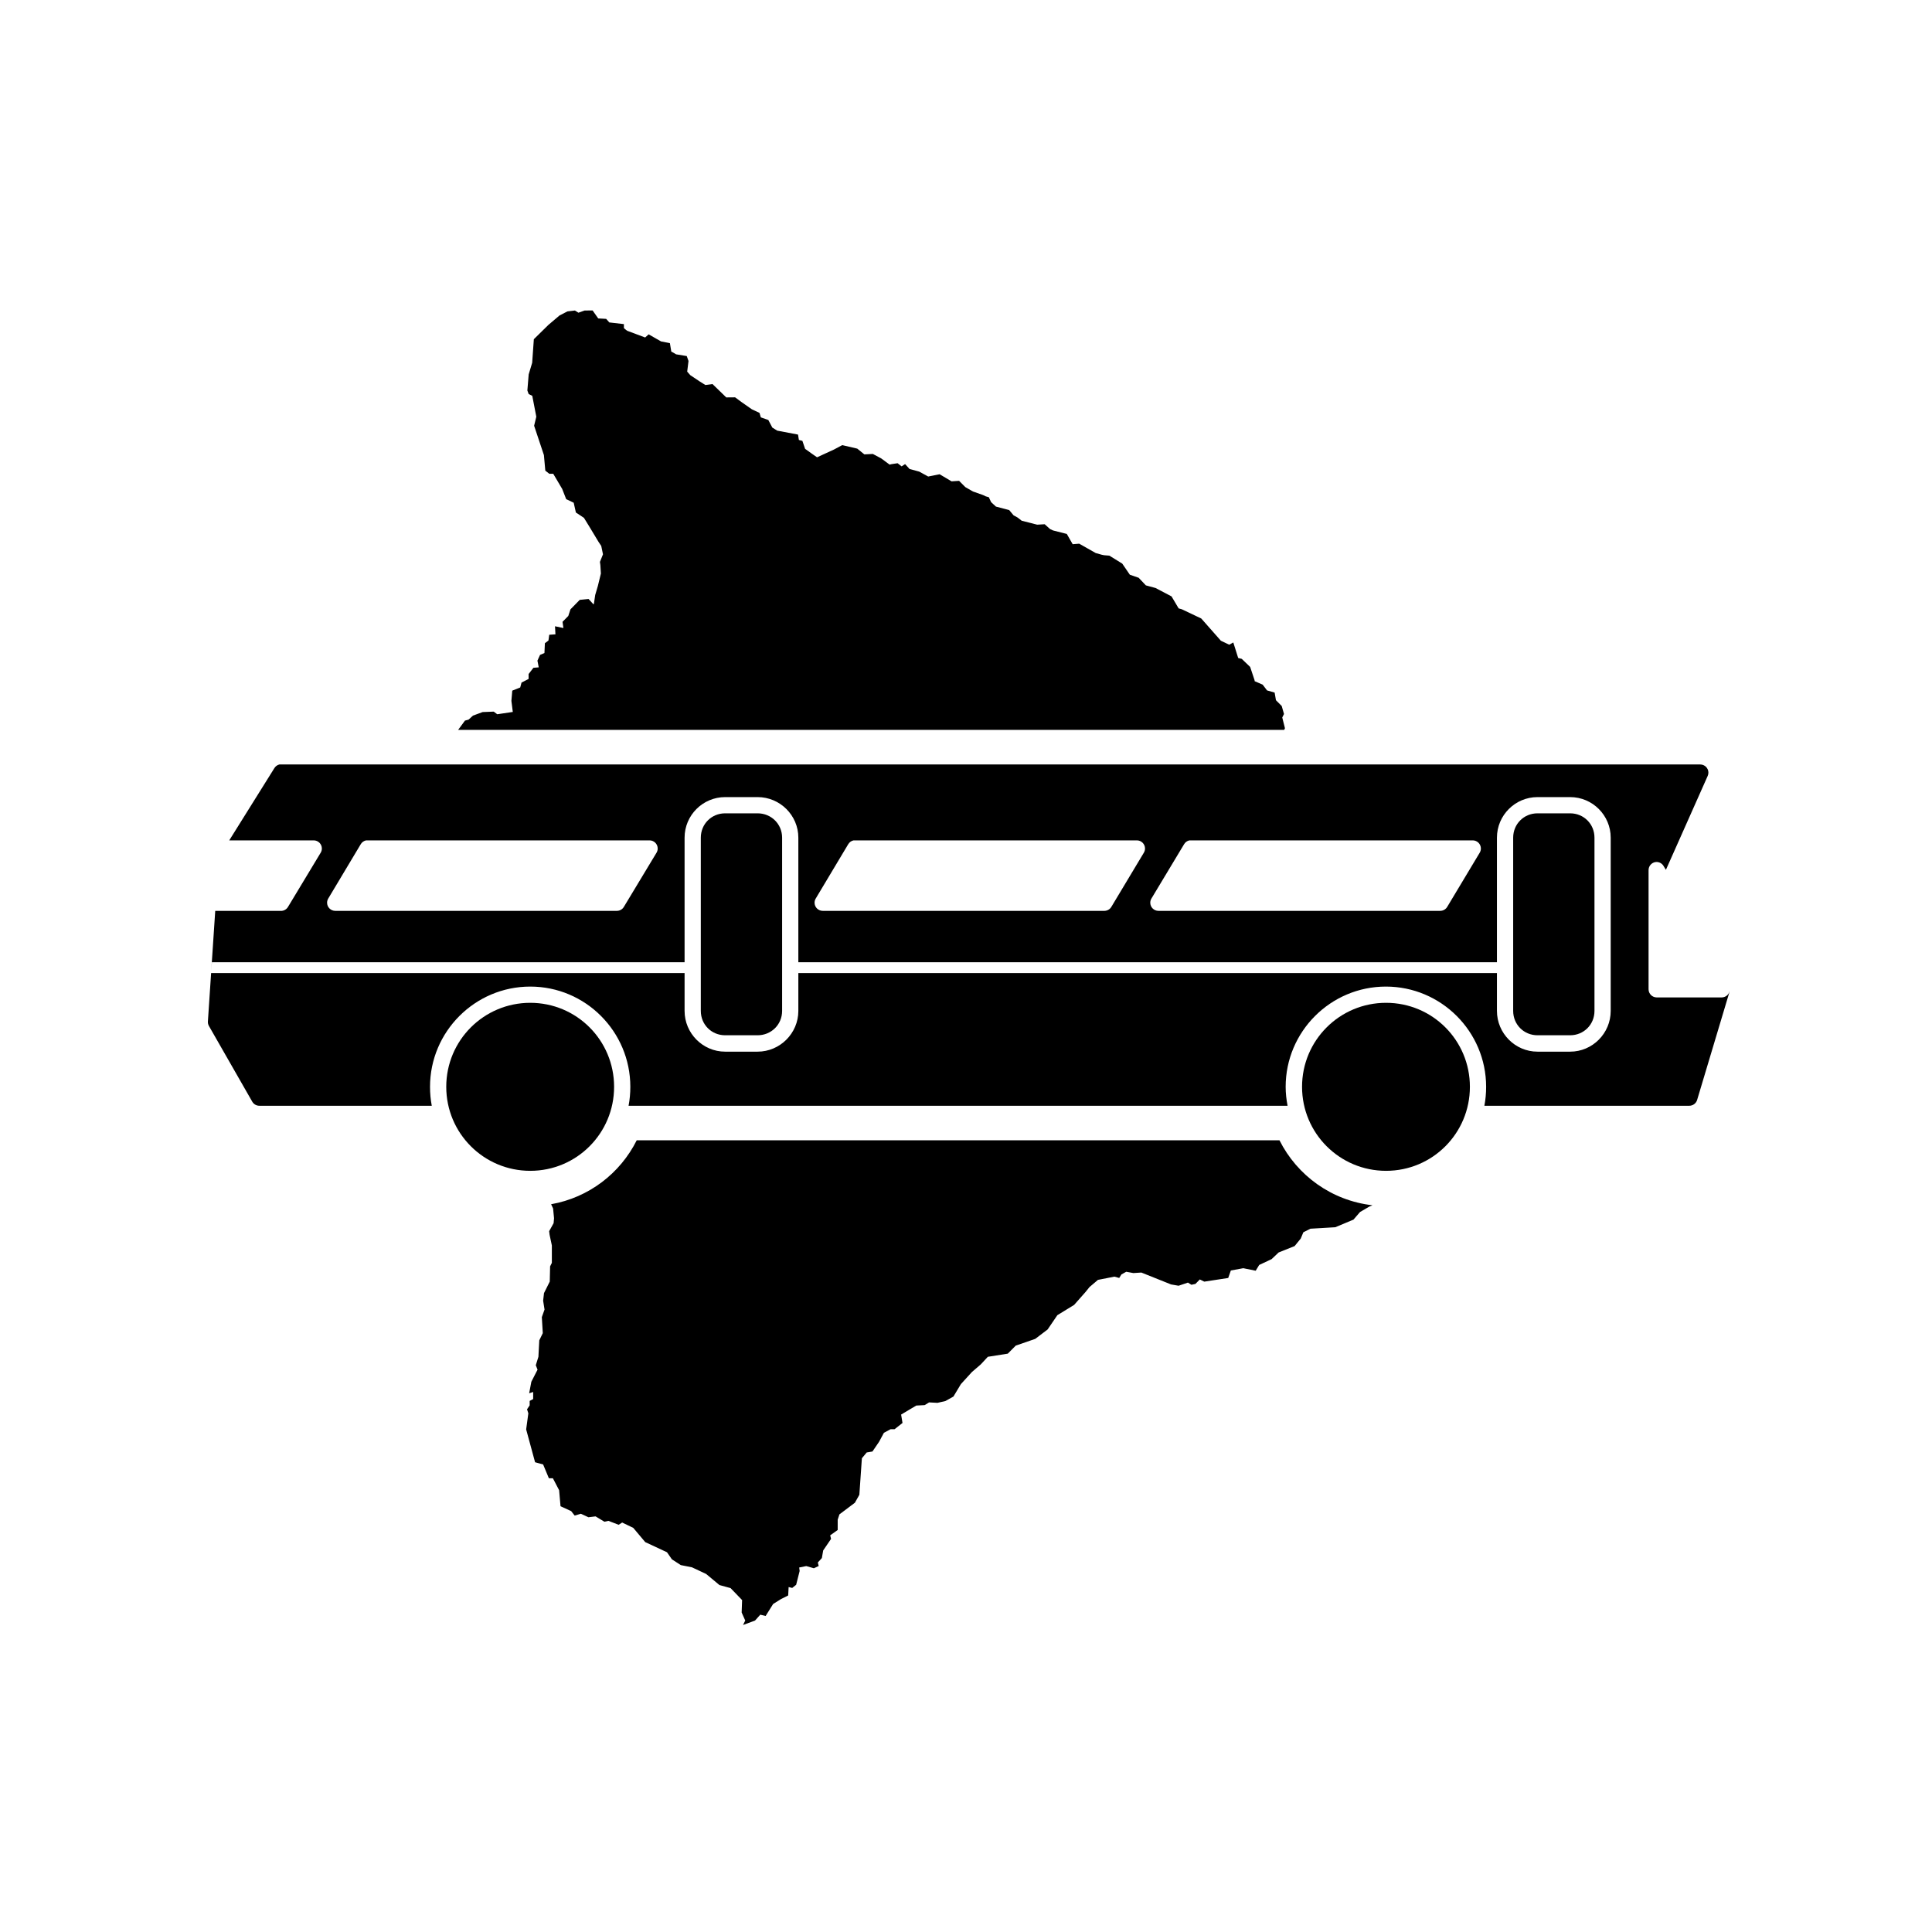
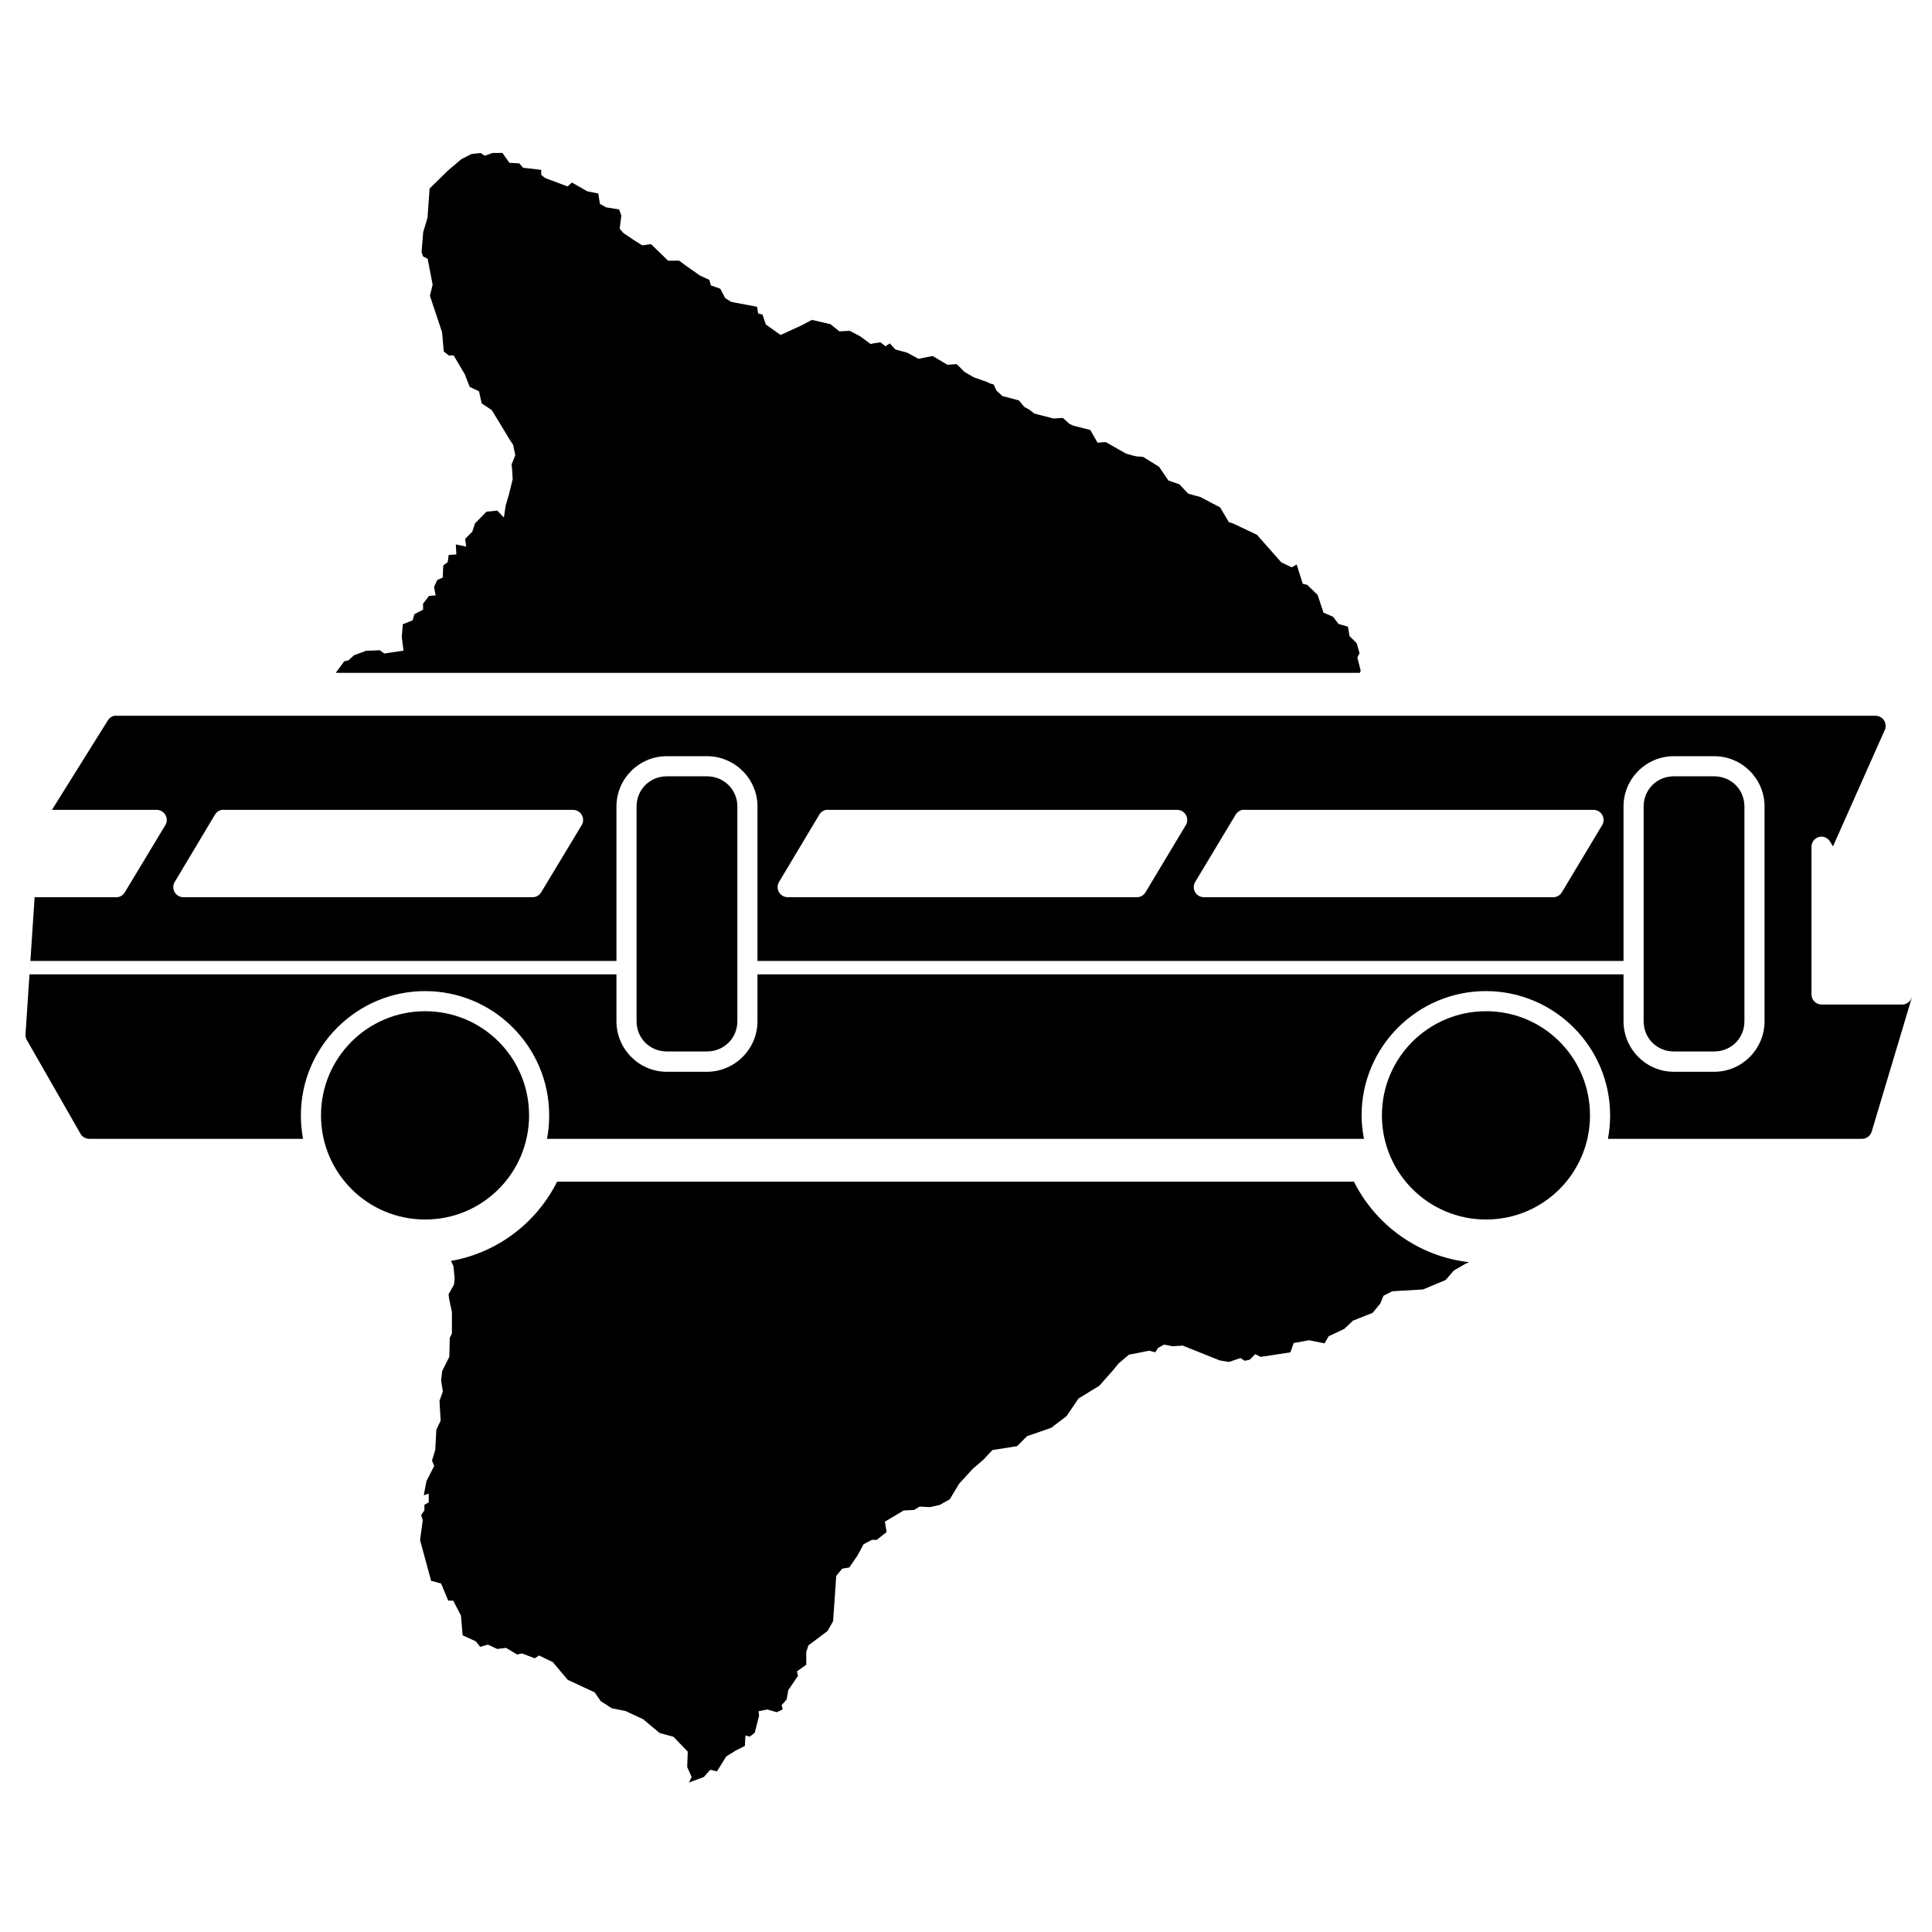
<svg xmlns="http://www.w3.org/2000/svg" width="100%" height="100%" viewBox="0 0 1024 1024" version="1.1" xml:space="preserve" style="fill-rule:evenodd;clip-rule:evenodd;stroke-linejoin:round;stroke-miterlimit:2;">
-   <path d="M678.154,604.39c9.351,18.632 27.646,31.975 49.283,34.428l-1.691,0.71l-4.905,2.867l-3.471,4.027l-9.645,4.037l-13.164,0.78l-3.755,1.892l-1.394,3.345l-3.247,3.978l-8.474,3.384l-3.706,3.52l-6.592,3.101l-1.853,3.053l-6.572,-1.336l-6.592,1.199l-1.395,3.979l-12.687,1.94l-2.369,-1.16l-2.321,2.37l-2.126,0.458l-1.853,-1.161l-4.954,1.668l-3.978,-0.692l-15.749,-6.3l-4.232,0.273l-3.793,-0.692l-2.546,1.433l-1.16,1.853l-2.594,-0.692l-8.669,1.706l-4.486,3.803l-2.086,2.594l-6.066,6.865l-8.903,5.461l-5.139,7.558l-6.573,4.992l-10.336,3.579l-4.213,4.252l-10.571,1.667l-3.754,4.037l-4.681,4.028l-5.831,6.397l-3.979,6.611l-4.232,2.37l-4.213,0.965l-4.446,-0.234l-2.36,1.434l-4.447,0.234l-8.025,4.778l0.741,4.447l-4.213,3.325l-2.126,0l-3.52,1.892l-2.545,4.729l-3.53,5.188l-3.052,0.507l-2.546,3.072l-1.345,19.357l-2.36,4.212l-8.191,6.163l-0.927,2.819l0,5.47l-3.978,2.828l0.458,1.892l-4.174,6.124l-0.692,4.027l-2.145,2.36l0.458,1.853l-2.545,1.199l-4.028,-1.16l-3.754,0.751l0.234,1.853l-1.853,7.313l-2.087,1.668l-1.901,-0.468l-0.234,4.456l-3.764,1.892l-4.213,2.633l-3.979,6.358l-2.827,-0.693l-2.78,3.101l-6.358,2.36l1.161,-2.36l-1.902,-4.261l0.234,-6.592l-6.114,-6.339l-5.89,-1.618l-7.079,-5.89l-7.519,-3.52l-5.88,-1.161l-4.72,-3.052l-2.603,-3.754l-11.527,-5.374l-6.358,-7.557l-5.88,-2.828l-1.853,1.199l-5.431,-2.086l-2.126,0.458l-4.681,-2.828l-3.793,0.458l-3.998,-1.852l-3.287,0.965l-1.852,-2.36l-5.647,-2.594l-0.741,-8.484l-3.305,-6.338l-2.126,0l-3.052,-7.324l-4.262,-1.16l-4.729,-17.416l1.16,-8.523l-0.692,-2.126l1.394,-2.087l0,-2.36l1.853,-0.984l0,-3.755l-2.126,0.693l1.161,-6.115l3.286,-6.397l-0.927,-2.36l1.395,-4.485l0.097,-1.999l0.361,-6.719l1.853,-3.793l-0.507,-8.484l1.433,-4.028l-0.741,-4.69l0.459,-4.027l3.052,-6.115l0.185,-8.064l0.926,-1.853l0,-9.225l-1.199,-5.646l-0.234,-1.911l2.36,-4.252l0.234,-2.594l-0.507,-5.198l-1.051,-2.245c19.947,-3.505 36.606,-16.351 45.372,-33.877l340.684,0Zm-435.351,-217.546l0.164,-0.183l3.472,-4.73l1.911,-0.507l2.321,-2.126l5.139,-1.891l5.88,-0.234l1.853,1.394l8.25,-1.219l-0.741,-5.88l0.458,-5.412l4.213,-1.677l0.692,-2.594l3.755,-1.941l0,-2.594l2.545,-3.306l2.828,-0.234l-0.693,-3.559l1.395,-3.052l2.321,-0.975l0.234,-5.198l1.891,-1.433l0.42,-3.053l3.286,-0.234l-0.234,-4.271l4.456,0.927l-0.468,-3.287l3.053,-3.101l1.16,-3.52l4.905,-5.012l4.681,-0.468l2.594,2.828l0.234,-0.234l0.692,-4.72l1.395,-4.73l1.618,-6.621l-0.273,-4.505l-0.234,-1.668l1.619,-4.027l-0.926,-4.447l-1.434,-2.145l-4.681,-7.772l-3.052,-4.964l-4.271,-2.828l-1.16,-5.187l-3.979,-1.892l-2.126,-5.432l-4.729,-8.006l-2.087,0l-2.126,-1.677l-0.741,-8.24l-5.188,-15.563l1.16,-4.779l-2.145,-11.077l-1.901,-0.927l-0.693,-1.892l0.693,-8.522l1.852,-6.154l0.888,-12.511l7.733,-7.596l5.851,-4.964l4.212,-2.174l3.979,-0.469l1.853,1.161l3.286,-1.161l4.213,-0.039l0.156,0.205l2.837,4.028l4.213,0.234l1.668,1.891l7.732,0.888l0,2.126l1.161,0.985l0.692,0.458l9.41,3.52l1.853,-1.667l6.573,3.754l4.69,0.926l0.741,4.486l0.927,0.458l1.619,0.966l5.646,0.926l0.926,2.604l-0.692,5.646l1.667,1.892l4.925,3.286l3.052,1.911l3.754,-0.516l7.314,7.089l4.681,-0.039l3.52,2.594l5.373,3.754l4.037,1.892l0.693,2.37l3.978,1.394l2.126,4.027l2.594,1.619l11.029,2.087l0.458,2.867l1.853,0.458l1.433,4.232l3.287,2.36l3.052,2.126l8.903,-4.086l4.447,-2.36l7.967,1.853l3.764,3.052l4.486,-0.234l4.446,2.37l4.447,3.286l0.926,-0.234l3.306,-0.507l2.126,1.668l1.853,-1.2l2.36,2.594l5.139,1.395l4.729,2.594l6.066,-1.2l6.338,3.754l3.979,-0.273l3.306,3.326l4.027,2.32l5.373,1.892l1.433,0.693l1.619,0.458l1.219,2.604l2.545,2.36l7.041,1.852l2.36,2.828l0.926,0.459l1.2,0.692l2.145,1.667l8.191,2.087l3.979,-0.234l2.594,2.321l0.234,0.234l1.619,0.741l7.284,1.853l3.101,5.432l3.471,-0.273l8.718,4.953l3.287,0.927l1.16,0.234l2.828,0.234l6.816,4.212l4.028,5.89l4.68,1.619l3.804,4.028l5.139,1.394l8.474,4.447l3.764,6.358l1.667,0.458l10.327,4.905l10.385,11.77l4.447,2.126l2.146,-1.199l2.593,8.24l1.892,0.458l4.447,4.271l2.36,7.08l0,0.458l4.271,1.853l2.321,3.052l4.027,1.16l0.693,4.038l3.052,3.052l1.219,4.251l-0.927,1.853l1.434,5.705l-0.398,0.856l-437.854,0Z" style="fill-rule:nonzero;" />
-   <path d="M734.639,531.51c-24.622,0 -44.525,19.903 -44.525,44.525c0,24.623 19.903,44.526 44.525,44.526c24.623,0 44.438,-19.903 44.438,-44.526c0,-24.622 -19.815,-44.525 -44.438,-44.525Z" style="fill-rule:nonzero;" />
-   <path d="M281.047,531.51c-24.622,0 -44.525,19.903 -44.525,44.525c0,24.623 19.903,44.526 44.525,44.526c24.623,0 44.438,-19.903 44.438,-44.526c0,-24.622 -19.815,-44.525 -44.438,-44.525Z" style="fill-rule:nonzero;" />
-   <path d="M111.892,515.742l250.951,0l0,20.068c0,11.858 9.654,21.59 21.502,21.59l17.202,0c11.858,0 21.59,-9.732 21.59,-21.59l0,-20.068l370.275,0l0,20.068c0,11.858 9.654,21.59 21.502,21.59l17.289,0c11.858,0 21.503,-9.732 21.503,-21.59l0,-91.83c0,-11.858 -9.654,-21.502 -21.503,-21.502l-17.289,0c-11.858,0 -21.502,9.654 -21.502,21.502l0,66.028l-370.275,0l0,-66.028c0,-11.858 -9.732,-21.502 -21.59,-21.502l-17.202,0c-11.858,0 -21.502,9.654 -21.502,21.502l0,66.028l-250.536,0l-0.37,5.059l2.145,-32.295l35.329,0c0.438,-0.049 0.865,-0.164 1.268,-0.342c0.86,-0.379 1.573,-1.03 2.028,-1.852l17.29,-28.67c0.389,-0.662 0.595,-1.417 0.595,-2.185c0,-2.364 -1.946,-4.31 -4.31,-4.31c-0.026,0 -0.053,0 -0.079,0.001l-44.701,0l23.862,-38.197c0.587,-1.015 1.563,-1.748 2.702,-2.028l0.009,0c0.308,-0.034 0.619,-0.034 0.927,0l752.096,0c0.027,-0.001 0.055,-0.001 0.082,-0.001c2.365,0 4.31,1.946 4.31,4.31c0,0.645 -0.144,1.282 -0.423,1.863l-22.097,49.665l-1.102,-1.775c-0.801,-1.601 -2.519,-2.545 -4.3,-2.36c-2.163,0.261 -3.805,2.123 -3.794,4.301l0,63.16c0.006,2.357 1.944,4.295 4.301,4.301l34.491,0c1.938,-0.015 3.639,-1.335 4.134,-3.209c0.002,0.056 0.002,0.111 0,0.166l-17.201,57.427c-0.56,1.805 -2.245,3.041 -4.135,3.033l-108.612,0c0.624,-3.248 0.926,-6.612 0.926,-10.035c0,-29.283 -23.842,-53.126 -53.126,-53.126c-29.284,0 -53.127,23.843 -53.127,53.126c0,3.423 0.39,6.787 1.015,10.035l-349.281,0c0.624,-3.248 0.927,-6.612 0.927,-10.035c0,-29.283 -23.755,-53.126 -53.039,-53.126c-29.284,0 -53.126,23.843 -53.126,53.126c0,3.423 0.302,6.787 0.926,10.035l-91.411,0c-1.518,0 -2.929,-0.802 -3.705,-2.107l-23.023,-40.225c-0.423,-0.77 -0.6,-1.652 -0.508,-2.525l1.692,-25.471Zm272.453,-84.663l17.202,0c7.235,0 12.989,5.675 12.989,12.901l0,91.83c0,7.236 -5.754,12.902 -12.989,12.902l-17.202,0c-7.236,0 -12.901,-5.676 -12.901,-12.902l0,-91.83c0,-7.235 5.675,-12.901 12.901,-12.901Zm430.569,0l17.289,0c7.236,0 12.902,5.675 12.902,12.901l0,91.83c0,7.236 -5.676,12.902 -12.902,12.902l-17.289,0c-7.236,0 -12.901,-5.676 -12.901,-12.902l0,-91.83c0,-7.235 5.675,-12.901 12.901,-12.901Zm101.921,93.273c-0.001,-0.202 -0.017,-0.404 -0.047,-0.604c0.03,0.2 0.046,0.402 0.047,0.604c0.001,0.222 -0.014,0.444 -0.047,0.663c0.031,-0.21 0.047,-0.422 0.047,-0.633l0,-0.03Zm-286.42,-78.938c-1.214,0.256 -2.259,1.024 -2.867,2.106l-17.289,28.757c-0.39,0.663 -0.595,1.417 -0.595,2.185c0,2.365 1.946,4.311 4.31,4.311c0.026,0 0.052,-0.001 0.078,-0.001l149.257,0c1.567,0.014 3.024,-0.829 3.793,-2.194l17.202,-28.67c0.389,-0.662 0.595,-1.417 0.595,-2.185c0,-2.364 -1.946,-4.31 -4.31,-4.31c-0.026,0 -0.052,0 -0.078,0.001l-149.257,0c-0.279,-0.028 -0.56,-0.028 -0.839,0Zm-436.39,0c-1.214,0.256 -2.26,1.024 -2.867,2.106l-17.202,28.757c-0.389,0.662 -0.595,1.417 -0.595,2.185c0,2.36 1.94,4.304 4.301,4.31l149.344,0c1.536,-0.018 2.952,-0.856 3.706,-2.194l17.289,-28.67c0.39,-0.662 0.595,-1.417 0.595,-2.185c0,-2.364 -1.946,-4.31 -4.31,-4.31c-0.026,0 -0.052,0 -0.078,0.001l-149.257,0c-0.308,-0.034 -0.619,-0.034 -0.926,0Zm258.376,0c-1.214,0.256 -2.259,1.024 -2.867,2.106l-17.202,28.757c-0.389,0.662 -0.594,1.417 -0.594,2.185c0,2.36 1.939,4.304 4.3,4.31l149.345,0c1.536,-0.018 2.951,-0.856 3.705,-2.194l17.202,-28.67c0.389,-0.662 0.594,-1.416 0.594,-2.184c0,-2.361 -1.939,-4.305 -4.3,-4.31l-149.257,0c-0.307,-0.034 -0.618,-0.034 -0.926,0Z" style="fill-rule:nonzero;" />
+   <path d="M717.617,626.316c11.592,23.098 34.272,39.639 61.095,42.68l-2.096,0.88l-6.081,3.555l-4.302,4.992l-11.957,5.004l-16.319,0.967l-4.655,2.346l-1.728,4.146l-4.026,4.932l-10.505,4.195l-4.594,4.364l-8.172,3.844l-2.297,3.785l-8.147,-1.657l-8.172,1.487l-1.73,4.933l-15.728,2.405l-2.936,-1.438l-2.878,2.938l-2.635,0.567l-2.297,-1.439l-6.142,2.068l-4.931,-0.858l-19.524,-7.81l-5.246,0.338l-4.702,-0.857l-3.157,1.776l-1.438,2.297l-3.215,-0.858l-10.747,2.115l-5.561,4.715l-2.586,3.215l-7.52,8.511l-11.037,6.77l-6.371,9.369l-8.148,6.189l-12.814,4.437l-5.222,5.271l-13.105,2.066l-4.654,5.005l-5.803,4.993l-7.228,7.931l-4.933,8.195l-5.246,2.938l-5.223,1.196l-5.512,-0.29l-2.925,1.778l-5.513,0.29l-9.949,5.923l0.919,5.513l-5.223,4.122l-2.636,0l-4.363,2.346l-3.155,5.862l-4.376,6.432l-3.784,0.628l-3.156,3.808l-1.667,23.997l-2.926,5.221l-10.154,7.641l-1.149,3.494l0,6.781l-4.932,3.506l0.568,2.346l-5.175,7.591l-0.857,4.993l-2.66,2.925l0.568,2.297l-3.155,1.487l-4.993,-1.438l-4.654,0.931l0.29,2.297l-2.297,9.066l-2.587,2.067l-2.357,-0.58l-0.29,5.524l-4.666,2.346l-5.223,3.264l-4.933,7.882l-3.504,-0.859l-3.446,3.844l-7.882,2.926l1.439,-2.926l-2.358,-5.282l0.29,-8.172l-7.579,-7.859l-7.302,-2.006l-8.776,-7.301l-9.321,-4.364l-7.289,-1.439l-5.851,-3.784l-3.227,-4.653l-14.29,-6.663l-7.882,-9.368l-7.289,-3.506l-2.298,1.487l-6.732,-2.586l-2.636,0.568l-5.803,-3.506l-4.702,0.567l-4.956,-2.295l-4.075,1.196l-2.296,-2.926l-7,-3.215l-0.919,-10.518l-4.097,-7.857l-2.636,0l-3.783,-9.079l-5.284,-1.439l-5.862,-21.59l1.438,-10.566l-0.858,-2.635l1.728,-2.587l0,-2.926l2.297,-1.22l0,-4.655l-2.635,0.859l1.439,-7.58l4.074,-7.931l-1.15,-2.925l1.73,-5.56l0.12,-2.478l0.448,-8.33l2.297,-4.702l-0.629,-10.517l1.777,-4.994l-0.919,-5.814l0.569,-4.992l3.784,-7.581l0.229,-9.997l1.148,-2.297l0,-11.436l-1.487,-6.999l-0.29,-2.369l2.926,-5.271l0.29,-3.216l-0.628,-6.444l-1.303,-2.783c24.728,-4.345 45.379,-20.27 56.246,-41.997l422.34,0Zm-539.696,-269.687l0.203,-0.227l4.304,-5.864l2.369,-0.628l2.877,-2.636l6.371,-2.344l7.289,-0.29l2.298,1.728l10.227,-1.511l-0.919,-7.29l0.568,-6.709l5.223,-2.079l0.858,-3.216l4.655,-2.406l0,-3.215l3.155,-4.099l3.506,-0.29l-0.86,-4.412l1.73,-3.783l2.877,-1.209l0.29,-6.444l2.344,-1.776l0.521,-3.785l4.074,-0.29l-0.29,-5.295l5.524,1.149l-0.581,-4.075l3.785,-3.844l1.438,-4.364l6.081,-6.213l5.803,-0.58l3.216,3.506l0.29,-0.29l0.858,-5.852l1.729,-5.863l2.006,-8.208l-0.339,-5.585l-0.29,-2.068l2.007,-4.992l-1.148,-5.513l-1.777,-2.659l-5.803,-9.635l-3.784,-6.154l-5.295,-3.505l-1.438,-6.431l-4.932,-2.345l-2.636,-6.734l-5.862,-9.925l-2.588,0l-2.635,-2.079l-0.919,-10.215l-6.431,-19.293l1.438,-5.924l-2.659,-13.732l-2.357,-1.15l-0.859,-2.345l0.859,-10.565l2.296,-7.629l1.101,-15.509l9.586,-9.417l7.254,-6.154l5.221,-2.695l4.933,-0.581l2.297,1.439l4.074,-1.439l5.222,-0.049l0.194,0.255l3.517,4.993l5.223,0.29l2.067,2.344l9.586,1.101l0,2.636l1.439,1.221l0.858,0.568l11.665,4.363l2.297,-2.066l8.149,4.654l5.814,1.147l0.918,5.562l1.15,0.567l2.007,1.198l6.999,1.148l1.148,3.228l-0.858,6.999l2.066,2.346l6.106,4.073l3.783,2.369l4.654,-0.639l9.067,8.788l5.803,-0.048l4.364,3.215l6.661,4.654l5.004,2.345l0.859,2.939l4.932,1.728l2.635,4.992l3.216,2.007l13.673,2.587l0.567,3.554l2.297,0.568l1.777,5.246l4.075,2.926l3.783,2.636l11.037,-5.066l5.513,-2.925l9.877,2.297l4.666,3.783l5.561,-0.29l5.512,2.938l5.512,4.074l1.148,-0.29l4.099,-0.629l2.635,2.068l2.297,-1.488l2.926,3.216l6.371,1.729l5.862,3.216l7.52,-1.487l7.857,4.653l4.933,-0.338l4.098,4.123l4.993,2.876l6.66,2.346l1.777,0.859l2.007,0.567l1.511,3.229l3.155,2.925l8.729,2.296l2.925,3.506l1.148,0.569l1.488,0.858l2.659,2.066l10.154,2.588l4.933,-0.29l3.216,2.877l0.29,0.29l2.007,0.919l9.03,2.297l3.844,6.734l4.303,-0.339l10.807,6.14l4.075,1.149l1.438,0.291l3.506,0.29l8.45,5.221l4.993,7.302l5.802,2.007l4.716,4.993l6.37,1.729l10.505,5.512l4.666,7.882l2.067,0.568l12.802,6.081l12.874,14.591l5.513,2.635l2.661,-1.486l3.214,10.215l2.345,0.568l5.513,5.294l2.926,8.777l0,0.568l5.295,2.297l2.877,3.784l4.992,1.438l0.859,5.006l3.784,3.783l1.511,5.27l-1.149,2.297l1.777,7.072l-0.493,1.062l-542.799,0Z" style="fill-rule:nonzero;" />
+   <path d="M787.641,535.968c-30.524,0 -55.197,24.674 -55.197,55.197c0,30.525 24.673,55.198 55.197,55.198c30.524,0 55.089,-24.673 55.089,-55.198c0,-30.523 -24.565,-55.197 -55.089,-55.197Z" style="fill-rule:nonzero;" />
+   <path d="M225.331,535.968c-30.523,0 -55.197,24.674 -55.197,55.197c0,30.525 24.674,55.198 55.197,55.198c30.525,0 55.089,-24.673 55.089,-55.198c0,-30.523 -24.564,-55.197 -55.089,-55.197Z" style="fill-rule:nonzero;" />
+   <path d="M15.633,516.421l311.099,0l0,24.878c0,14.7 11.968,26.765 26.656,26.765l21.325,0c14.7,0 26.764,-12.065 26.764,-26.765l0,-24.878l459.023,0l0,24.878c0,14.7 11.968,26.765 26.656,26.765l21.433,0c14.7,0 26.657,-12.065 26.657,-26.765l0,-113.84c0,-14.7 -11.968,-26.656 -26.657,-26.656l-21.433,0c-14.7,0 -26.656,11.968 -26.656,26.656l0,81.854l-459.023,0l0,-81.854c0,-14.7 -12.064,-26.656 -26.764,-26.656l-21.325,0c-14.701,0 -26.656,11.968 -26.656,26.656l0,81.854l-310.585,0l-0.459,6.271l2.66,-40.035l43.796,0c0.543,-0.061 1.073,-0.203 1.572,-0.424c1.066,-0.47 1.95,-1.277 2.514,-2.296l21.434,-35.542c0.483,-0.82 0.738,-1.756 0.738,-2.708c0,-2.931 -2.413,-5.343 -5.343,-5.343c-0.032,0 -0.066,0 -0.098,0.001l-55.415,0l29.581,-47.352c0.728,-1.259 1.938,-2.167 3.35,-2.514l0.011,0c0.382,-0.043 0.767,-0.043 1.149,0l932.36,0c0.033,-0.002 0.068,-0.002 0.101,-0.002c2.932,0 5.343,2.413 5.343,5.343c0,0.8 -0.178,1.59 -0.524,2.31l-27.393,61.569l-1.366,-2.201c-0.993,-1.984 -3.123,-3.155 -5.331,-2.925c-2.681,0.323 -4.717,2.631 -4.703,5.332l0,78.298c0.007,2.922 2.41,5.324 5.332,5.332l42.757,0c2.403,-0.019 4.512,-1.655 5.125,-3.978c0.003,0.069 0.003,0.137 0,0.205l-21.324,71.192c-0.694,2.237 -2.783,3.769 -5.126,3.759l-134.644,0c0.774,-4.026 1.148,-8.196 1.148,-12.44c0,-36.301 -29.556,-65.859 -65.859,-65.859c-36.303,0 -65.861,29.558 -65.861,65.859c0,4.244 0.484,8.414 1.258,12.44l-432.997,0c0.774,-4.026 1.149,-8.196 1.149,-12.44c0,-36.301 -29.448,-65.859 -65.751,-65.859c-36.303,0 -65.859,29.558 -65.859,65.859c0,4.244 0.374,8.414 1.148,12.44l-113.321,0c-1.882,0 -3.631,-0.994 -4.593,-2.612l-28.541,-49.866c-0.525,-0.954 -0.744,-2.048 -0.63,-3.13l2.098,-31.576Zm337.755,-104.955l21.325,0c8.969,0 16.102,7.035 16.102,15.993l0,113.84c0,8.97 -7.133,15.994 -16.102,15.994l-21.325,0c-8.971,0 -15.994,-7.036 -15.994,-15.994l0,-113.84c0,-8.969 7.036,-15.993 15.994,-15.993Zm533.768,0l21.433,0c8.97,0 15.994,7.035 15.994,15.993l0,113.84c0,8.97 -7.036,15.994 -15.994,15.994l-21.433,0c-8.97,0 -15.993,-7.036 -15.993,-15.994l0,-113.84c0,-8.969 7.035,-15.993 15.993,-15.993Zm126.35,115.629c-0.002,-0.251 -0.021,-0.501 -0.059,-0.749c0.038,0.248 0.057,0.498 0.059,0.749c0.001,0.275 -0.018,0.55 -0.059,0.822c0.039,-0.261 0.059,-0.523 0.059,-0.785l0,-0.037Zm-355.07,-97.858c-1.505,0.317 -2.8,1.269 -3.554,2.611l-21.433,35.649c-0.483,0.822 -0.738,1.757 -0.738,2.709c0,2.932 2.413,5.344 5.343,5.344c0.033,0 0.065,-0.001 0.097,-0.001l185.031,0c1.943,0.017 3.749,-1.028 4.702,-2.72l21.325,-35.542c0.483,-0.82 0.738,-1.756 0.738,-2.708c0,-2.931 -2.412,-5.343 -5.343,-5.343c-0.032,0 -0.065,0 -0.097,0.001l-185.031,0c-0.346,-0.035 -0.694,-0.035 -1.04,0Zm-540.985,0c-1.505,0.317 -2.801,1.269 -3.554,2.611l-21.325,35.649c-0.482,0.821 -0.737,1.757 -0.737,2.709c0,2.925 2.405,5.335 5.331,5.343l185.139,0c1.905,-0.022 3.66,-1.061 4.595,-2.72l21.433,-35.542c0.483,-0.82 0.737,-1.756 0.737,-2.708c0,-2.931 -2.412,-5.343 -5.343,-5.343c-0.032,0 -0.064,0 -0.097,0.001l-185.031,0c-0.382,-0.042 -0.767,-0.042 -1.148,0Zm320.304,0c-1.505,0.317 -2.8,1.269 -3.554,2.611l-21.325,35.649c-0.482,0.821 -0.736,1.757 -0.736,2.709c0,2.925 2.404,5.335 5.33,5.343l185.141,0c1.904,-0.022 3.658,-1.061 4.593,-2.72l21.325,-35.542c0.482,-0.82 0.736,-1.755 0.736,-2.707c0,-2.927 -2.404,-5.337 -5.331,-5.343l-185.031,0c-0.38,-0.042 -0.766,-0.042 -1.148,0Z" style="fill-rule:nonzero;" />
</svg>
